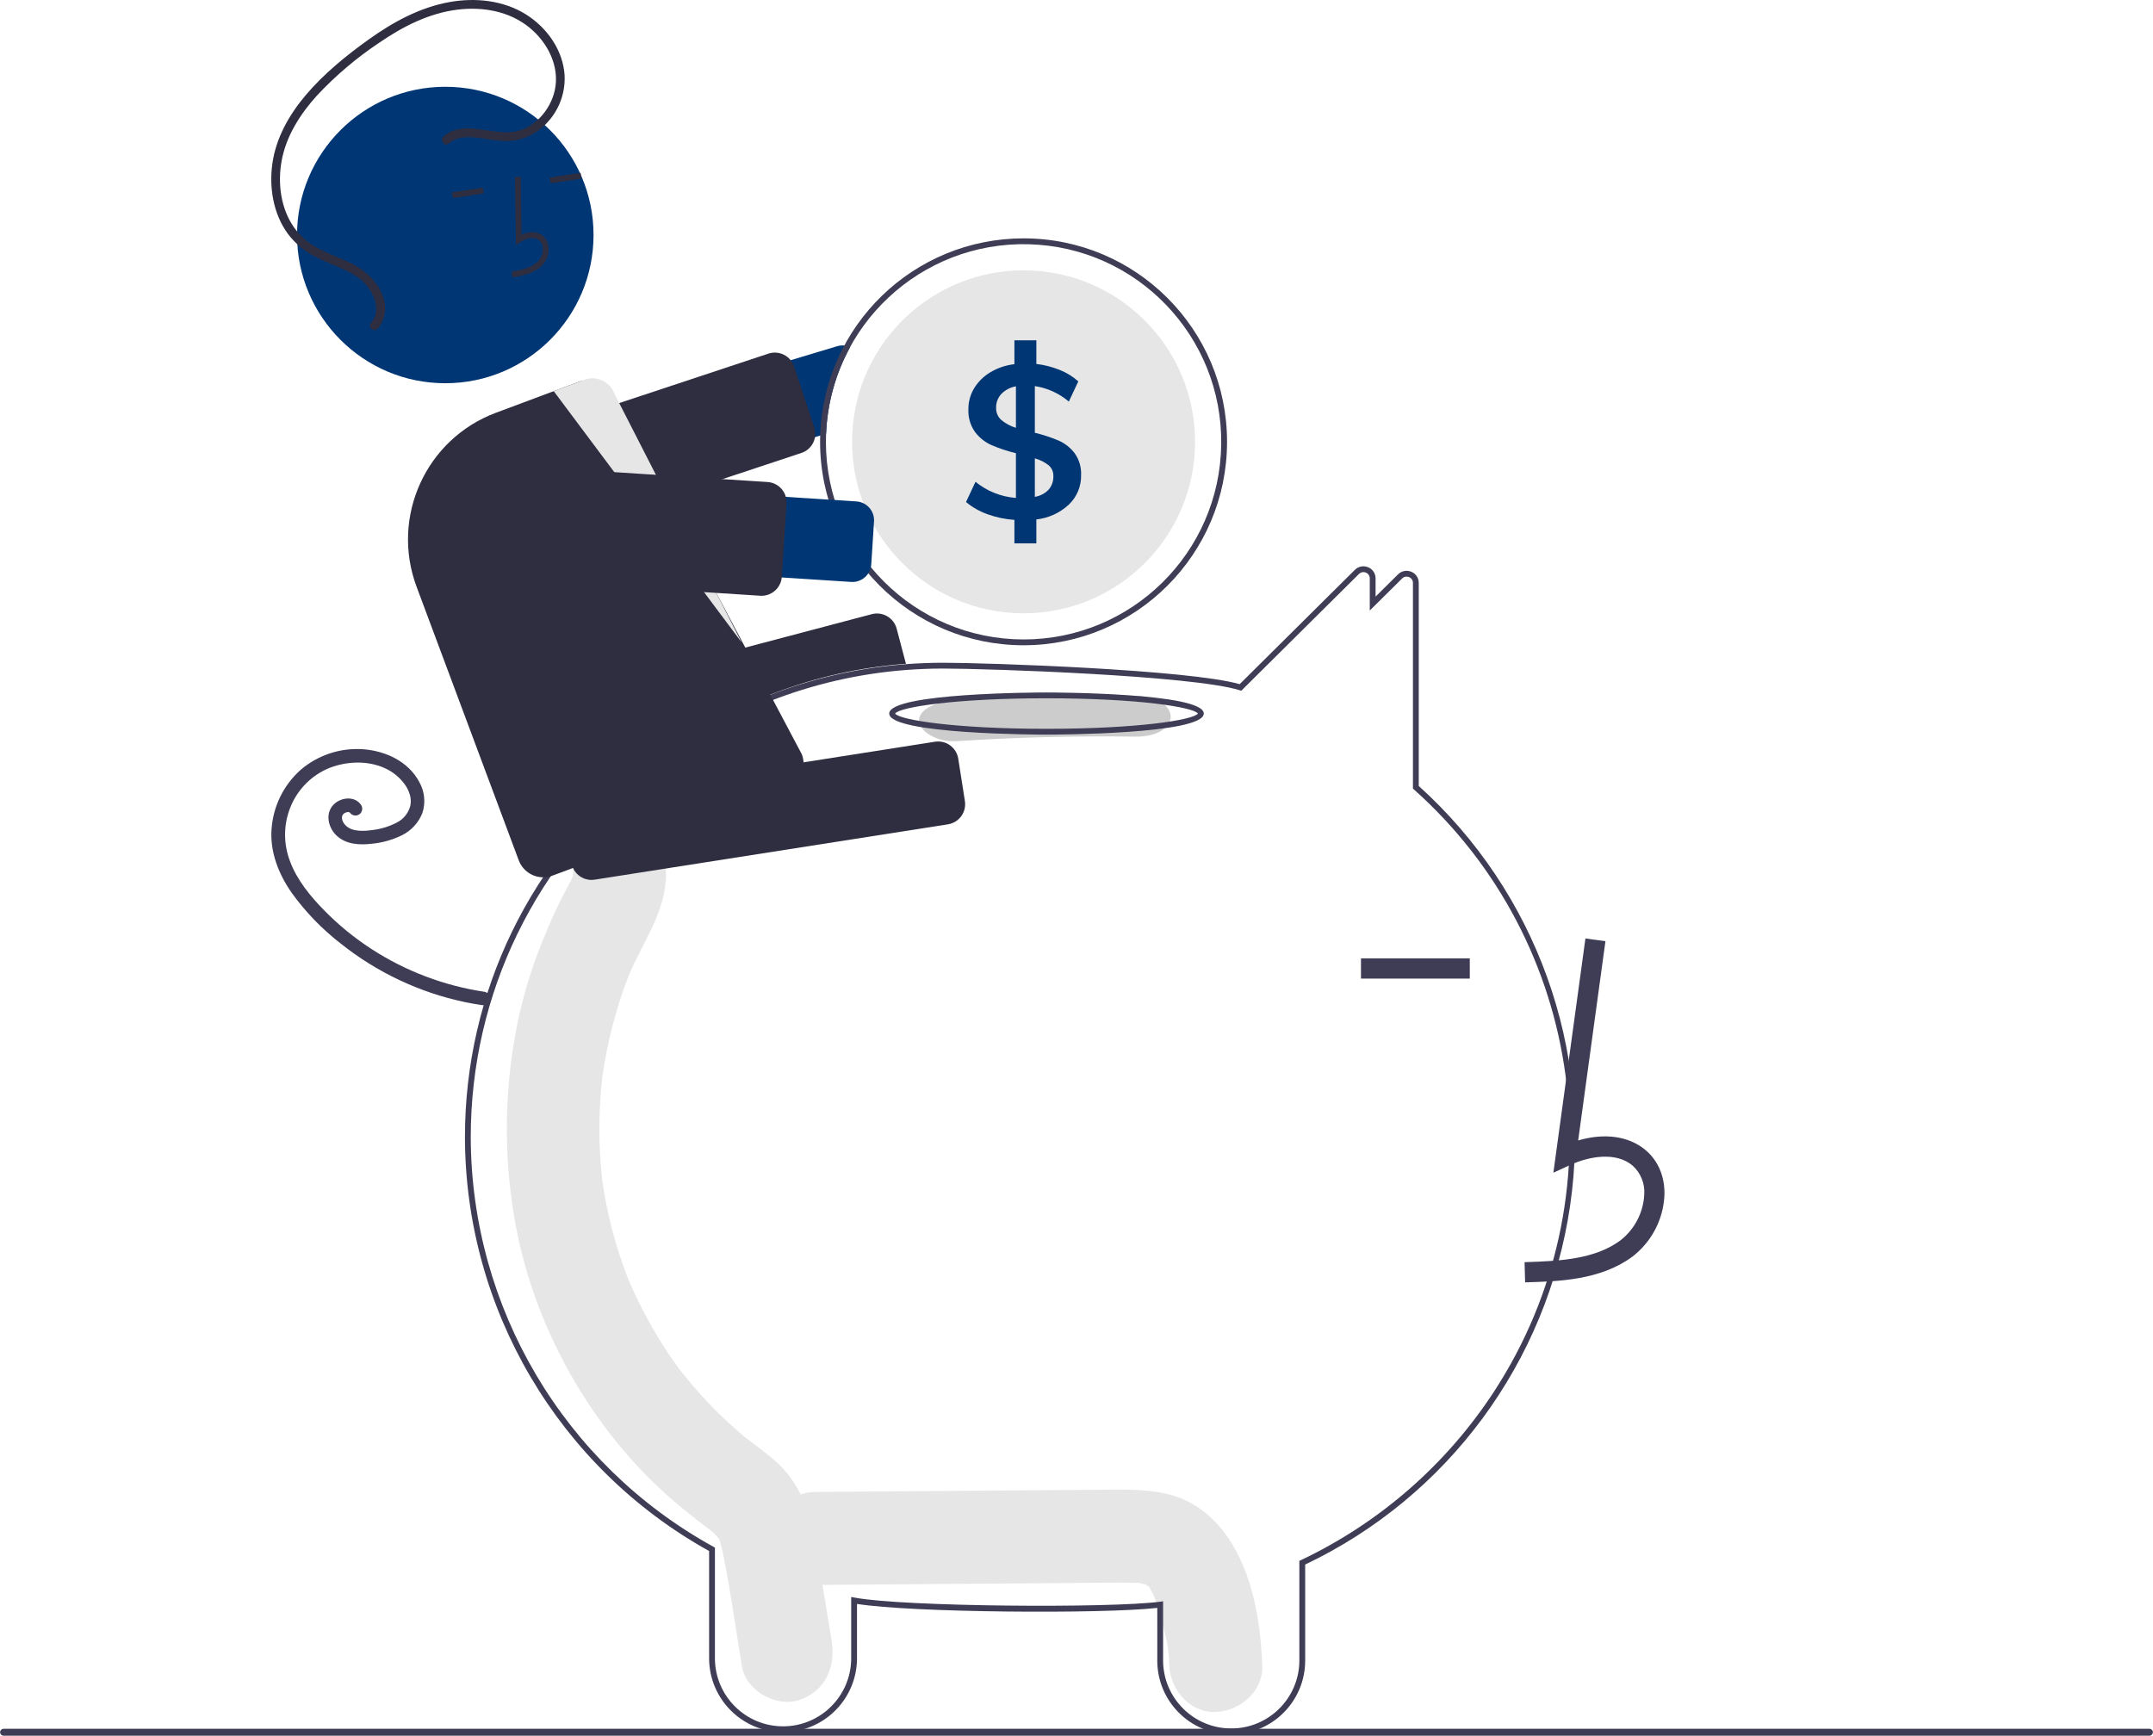
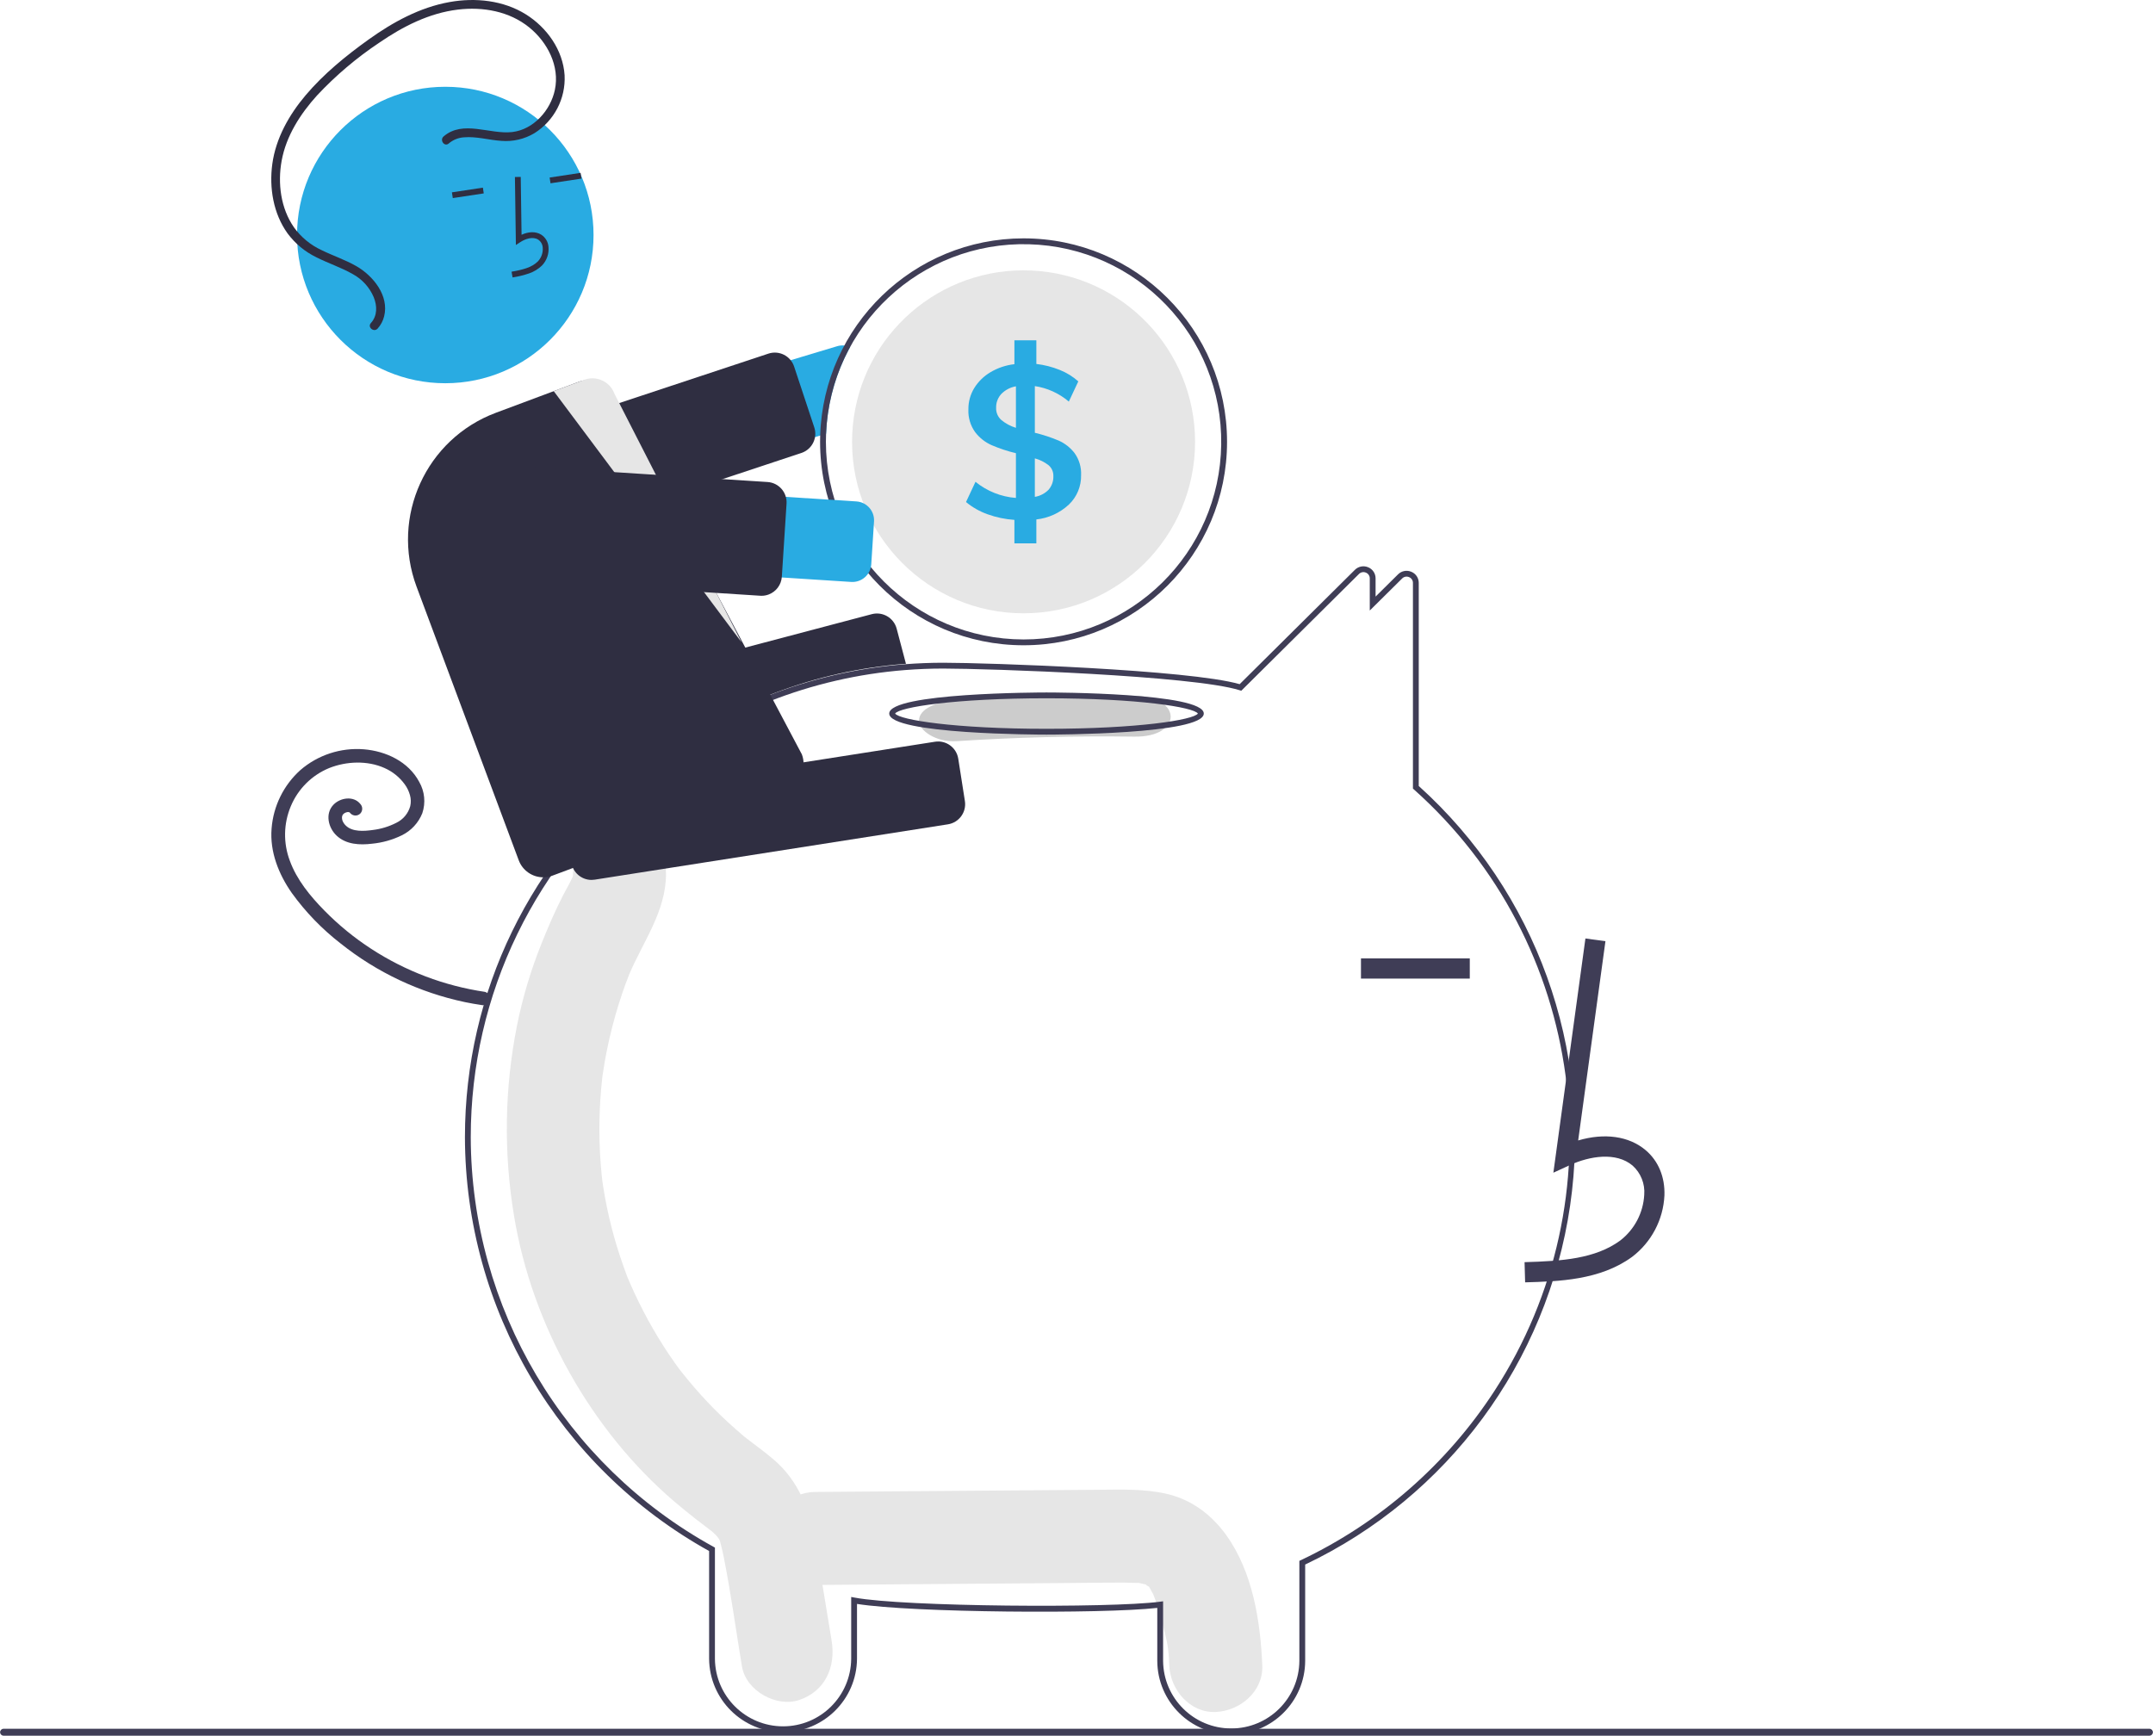
<svg xmlns="http://www.w3.org/2000/svg" data-name="Layer 1" width="740.675" height="597.175" viewBox="0 0 740.675 597.175">
  <path d="M651.612,679.719c-5.122-7.172-12.055-12.419-20.771-14.383-7.601-1.713-15.416-1.421-23.142-1.361l-97.692.753c-8.367.065-16.389,7.313-16,16,.386,8.614,7.032,16.069,16,16q42.926-.331,85.851-.662c6.747-.052,13.497-.174,20.244-.152,1.515.005,3.024.085,4.538.102.367.004.631.001.818-.007.047.014.086.027.147.044.79.217,1.6.366,2.394.572-.278.008.515.503.914.671.055.108.171.299.366.595.272.51,1.077,2.059,1.11,2.01a71.762,71.762,0,0,1,2.987,9.393c1.859,7.047,2.268,8.52,2.536,15.132.338,8.352,7.117,16.398,16,16,8.379-.375,16.363-7.042,16-16C663.3,709.333,660.651,692.377,651.612,679.719Z" transform="translate(-229.6623 -151.4124)" fill="#e6e6e6" />
  <path d="M515.749,715.825c-1.835-11.12-3.635-22.246-5.505-33.36-1.898-11.274-5.774-21.598-14.548-28.997-2.344-1.977-4.775-3.823-7.216-5.663-.858-.647-1.715-1.295-2.563-1.956-.051-.04-.083-.064-.127-.099-.093-.08-.205-.176-.355-.303-3.657-3.095-7.19-6.327-10.556-9.763q-4.483-4.577-8.575-9.545-1.022-1.241-2.019-2.504c-.114-.145-.729-.94-1.135-1.459-.377-.519-1.066-1.457-1.182-1.621q-1.164-1.646-2.286-3.322a156.126,156.126,0,0,1-13.187-24.115q-.547-1.251-1.068-2.517c-.093-.258-.214-.588-.374-1.029-.741-2.038-1.481-4.074-2.159-6.137q-2.16-6.571-3.714-13.336-.768-3.34-1.383-6.715-.317-1.735-.593-3.478c-.03-.193-.21-1.446-.316-2.154-.078-.712-.224-1.972-.243-2.166q-.176-1.756-.312-3.516-.307-3.96-.415-7.933-.185-7.061.253-14.122c.166-2.645.402-5.282.693-7.915.018-.162.031-.29.044-.406.018-.118.038-.251.062-.417.215-1.455.442-2.908.695-4.356a159.294,159.294,0,0,1,3.739-16.313q1.088-3.809,2.363-7.555.568-1.663,1.173-3.314c-.026.071,1.182-3.016,1.198-3.119,4.795-11.329,12.638-21.657,12.648-34.526.007-8.713-7.364-17.06-16-16.657a16.625,16.625,0,0,0-16,16.657c0,.196-.001.363-.001.525-.081.271-.148.498-.208.698-.935,2.032-2.081,3.963-3.107,5.944-2.811,5.423-5.209,11.025-7.488,16.708a159.825,159.825,0,0,0-8.529,28.628,182.098,182.098,0,0,0-.968,65.04c6.204,37.813,26.662,74.009,55.103,98.339,2.468,2.111,4.997,4.152,7.549,6.151,1.056.827,2.121,1.639,3.191,2.446.506.381,2.602,2.034,1.68,1.233,1.982,1.692,2.817,2.543,3.326,3.789.074.288.174.678.311,1.211.359,1.405.7,2.808.983,4.233,2.476,12.451,4.196,25.112,6.264,37.644,1.421,8.611,12.022,14.215,19.682,11.634C513.49,733.312,517.272,725.051,515.749,715.825Z" transform="translate(-229.6623 -151.4124)" fill="#e6e6e6" />
  <path d="M653.23,748.12a25.374,25.374,0,0,1-25.44-25.25V704.619c-19.109,2.139-84.543,1.644-103.3-1.37v18.892a25.441,25.441,0,0,1-50.88,0v-37.092a163.307,163.307,0,0,1-84-142.388c0-49.83,22.583-96.314,61.959-127.534a164.075,164.075,0,0,1,89.323-35.173c4.427-.347,8.881-.523,13.239-.523,15.352,0,84.619,2.372,101.998,7.372L695.756,347.48a4.16,4.16,0,0,1,4.55-.907,4.1,4.1,0,0,1,2.584,3.847v6.252l7.716-7.642a4.151,4.151,0,0,1,4.546-.908,4.102,4.102,0,0,1,2.587,3.848v69.865a162.759,162.759,0,0,1-39.07,267.866v33.169A25.374,25.374,0,0,1,653.23,748.12ZM629.79,702.351v20.52a23.441,23.441,0,0,0,46.88,0V688.438l.571-.271a162.456,162.456,0,0,0,66.531-58.182,160.325,160.325,0,0,0-27.699-206.96l-.332-.298V351.97a2.103,2.103,0,0,0-1.342-1.996,2.149,2.149,0,0,0-2.381.473l-11.127,11.021V350.42a2.103,2.103,0,0,0-1.342-1.996,2.154,2.154,0,0,0-2.385.477l-40.476,40.164-.575-.18c-16.156-5.057-86.513-7.454-101.982-7.454-4.306,0-8.707.174-13.082.517a162.075,162.075,0,0,0-88.237,34.746c-38.895,30.838-61.202,76.751-61.202,125.967A161.315,161.315,0,0,0,475.094,683.585l.516.286v38.27a23.441,23.441,0,0,0,46.88,0V700.854l1.185.223c16.856,3.171,87.832,3.671,104.985,1.421Z" transform="translate(-229.6623 -151.4124)" fill="#3f3d56" />
-   <path d="M517.66,270.53,406.92,303.81a13.882,13.882,0,0,0,7.99,26.59l96.91-29.13,2.03-.61a67.517,67.517,0,0,1,8.29-29.86,6.165,6.165,0,0,0-2-.52A6.367,6.367,0,0,0,517.66,270.53Z" transform="translate(-229.6623 -151.4124)" fill="#003673" />
+   <path d="M517.66,270.53,406.92,303.81a13.882,13.882,0,0,0,7.99,26.59l96.91-29.13,2.03-.61a67.517,67.517,0,0,1,8.29-29.86,6.165,6.165,0,0,0-2-.52A6.367,6.367,0,0,0,517.66,270.53Z" transform="translate(-229.6623 -151.4124)" fill="#29abe2 " />
  <path d="M412.995,337.495a7.013,7.013,0,0,1-6.638-4.801l-6.925-20.896a6.999,6.999,0,0,1,4.443-8.847l90.131-29.87a7,7,0,0,1,8.847,4.442l6.925,20.896a6.976,6.976,0,0,1-4.193,8.759q-.125.047-.252.088l-90.129,29.869A7.003,7.003,0,0,1,412.995,337.495Z" transform="translate(-229.6623 -151.4124)" fill="#2f2e41" />
  <path d="M581.79,233.42a70.031,70.031,0,0,0-69.97,67.85c-.02.71-.03,1.43-.03,2.15a70,70,0,1,0,70-70Zm0,138a68.071,68.071,0,0,1-68-68q0-1.395.06-2.76A67.998,67.998,0,1,1,581.79,371.42Z" transform="translate(-229.6623 -151.4124)" fill="#3f3d56" />
  <path d="M640.79,303.42a59,59,0,0,1-118,0c0-1.87.09-3.71.26-5.53A59,59,0,0,1,640.79,303.42Z" transform="translate(-229.6623 -151.4124)" fill="#e6e6e6" />
-   <path d="M599.36,307.34a14.048,14.048,0,0,0-5.47-4.33,53.139,53.139,0,0,0-8.22-2.7V284.25a23.396,23.396,0,0,1,11.69,5.33l3.26-6.95a21.561,21.561,0,0,0-6.36-3.93,31.259,31.259,0,0,0-8.07-2.07v-8.14h-7.55v8.22a20.672,20.672,0,0,0-8.25,2.77,16.399,16.399,0,0,0-5.59,5.48,13.771,13.771,0,0,0-1.99,7.29,12.463,12.463,0,0,0,2.29,7.8,14.51,14.51,0,0,0,5.7,4.52,52.692,52.692,0,0,0,8.36,2.77v15.39A24.988,24.988,0,0,1,565.25,317.18l-3.26,6.96a24.58,24.58,0,0,0,7.44,4.22,34.161,34.161,0,0,0,9.21,1.92v8.07h7.55v-8.22a19.538,19.538,0,0,0,11.21-5.14,13.59,13.59,0,0,0,4.18-10.1A12.055,12.055,0,0,0,599.36,307.34Zm-20.2-8.73a14.499,14.499,0,0,1-5.03-2.7,5.32,5.32,0,0,1-1.78-4.18,6.726,6.726,0,0,1,1.82-4.81,9.202,9.202,0,0,1,4.99-2.59Zm11.25,21.28a8.557,8.557,0,0,1-4.74,2.47V309.12a13.24,13.24,0,0,1,4.74,2.37,4.658,4.658,0,0,1,1.63,3.7A6.804,6.804,0,0,1,590.41,319.89Z" transform="translate(-229.6623 -151.4124)" fill="#003673" />
+   <path d="M599.36,307.34a14.048,14.048,0,0,0-5.47-4.33,53.139,53.139,0,0,0-8.22-2.7V284.25a23.396,23.396,0,0,1,11.69,5.33l3.26-6.95a21.561,21.561,0,0,0-6.36-3.93,31.259,31.259,0,0,0-8.07-2.07v-8.14h-7.55v8.22a20.672,20.672,0,0,0-8.25,2.77,16.399,16.399,0,0,0-5.59,5.48,13.771,13.771,0,0,0-1.99,7.29,12.463,12.463,0,0,0,2.29,7.8,14.51,14.51,0,0,0,5.7,4.52,52.692,52.692,0,0,0,8.36,2.77v15.39A24.988,24.988,0,0,1,565.25,317.18l-3.26,6.96a24.58,24.58,0,0,0,7.44,4.22,34.161,34.161,0,0,0,9.21,1.92v8.07h7.55v-8.22a19.538,19.538,0,0,0,11.21-5.14,13.59,13.59,0,0,0,4.18-10.1A12.055,12.055,0,0,0,599.36,307.34Zm-20.2-8.73a14.499,14.499,0,0,1-5.03-2.7,5.32,5.32,0,0,1-1.78-4.18,6.726,6.726,0,0,1,1.82-4.81,9.202,9.202,0,0,1,4.99-2.59Zm11.25,21.28a8.557,8.557,0,0,1-4.74,2.47V309.12a13.24,13.24,0,0,1,4.74,2.37,4.658,4.658,0,0,1,1.63,3.7A6.804,6.804,0,0,1,590.41,319.89Z" transform="translate(-229.6623 -151.4124)" fill="#29abe2 " />
  <path d="M416.209,422.184a7.023,7.023,0,0,1-6.775-5.216l-3.77-14.27a7.004,7.004,0,0,1,4.975-8.551l118.941-31.43a7.015,7.015,0,0,1,8.551,4.985l3.194,12.09-.598.046a160.163,160.163,0,0,0-84.108,31.871l-.173.084-38.46,10.16A6.963,6.963,0,0,1,416.209,422.184Z" transform="translate(-229.6623 -151.4124)" fill="#2f2e41" />
  <path d="M396.51,492.671a98.108,98.108,0,0,1-39.122-14.792A95.527,95.527,0,0,1,341.214,464.65c-4.828-4.924-9.447-10.521-11.838-17.079a25.299,25.299,0,0,1,.331-18.769,24.334,24.334,0,0,1,13.169-13.126c5.99-2.389,13.226-2.644,19.055-.028a17.089,17.089,0,0,1,6.964,5.606,11.435,11.435,0,0,1,1.81,3.758,7.674,7.674,0,0,1,.09,3.759,9.016,9.016,0,0,1-4.774,5.723,24.068,24.068,0,0,1-8.152,2.486c-2.86.39-6.969.745-9.268-1.551a4.669,4.669,0,0,1-1.093-1.611,3.114,3.114,0,0,1-.172-1.458c-.034.217.139-.472.129-.445-.036.102-.194.35.03-.031a3.397,3.397,0,0,1,.233-.363c-.076.098-.243.262.055-.019a1.962,1.962,0,0,1,.914-.564c.138-.04.279-.072.418-.11.353-.096-.352.005.009-.006.139-.004.28-.001.419-.007.354-.016-.349-.097-.01-.011.132.033.262.065.392.106.282.089-.2-.207-.009.014.224.259-.235-.252.019-.001a4.624,4.624,0,0,1,.358.394,2.359,2.359,0,0,0,3.315,0,2.399,2.399,0,0,0,0-3.315c-2.311-2.865-6.877-2.157-9.215.264-2.982,3.088-1.801,7.983,1.1,10.678,3.284,3.051,7.934,3.263,12.158,2.751a29.817,29.817,0,0,0,10.269-2.902,14.398,14.398,0,0,0,7.024-7.588,13.174,13.174,0,0,0-1.056-10.769c-3.729-7.011-11.452-10.606-19.084-11.228a29.812,29.812,0,0,0-21.819,7.163,30.154,30.154,0,0,0-9.888,20.075c-.666,7.996,2.436,15.761,6.959,22.214a84.627,84.627,0,0,0,16.779,17.353,102.473,102.473,0,0,0,42.812,20.191q2.792.577,5.615.988a2.421,2.421,0,0,0,2.883-1.637,2.361,2.361,0,0,0-1.637-2.883Z" transform="translate(-229.6623 -151.4124)" fill="#3f3d56" />
  <path d="M619.895,390.794q-30.663-.433-61.133,1.556c-6.943.453-12.951,2.907-12.951,7.032,0,3.449,5.96,7.489,12.951,7.032q30.454-1.989,61.133-1.556C636.569,405.094,636.559,391.029,619.895,390.794Z" transform="translate(-229.6623 -151.4124)" fill="#ccc" />
  <path d="M589.682,404.162c-2.209,0-54.106-.083-54.106-7.251,0-7.168,51.896-7.25,54.106-7.25s54.106.083,54.106,7.25C643.787,404.079,591.891,404.162,589.682,404.162Zm-52.076-7.251c1.42,2.173,20.496,5.251,52.076,5.251s50.656-3.078,52.076-5.251c-1.42-2.173-20.496-5.25-52.076-5.25S539.025,394.738,537.605,396.911Z" transform="translate(-229.6623 -151.4124)" fill="#3f3d56" />
  <path d="M754.336,592.612c11.488-.319,25.786-.718,36.801-8.764a28.262,28.262,0,0,0,11.121-21.103c.225-6.355-2.071-11.901-6.465-15.614-5.753-4.861-14.154-6.002-23.207-3.341l9.38-68.548-6.886-.943L764.052,554.885l5.75-2.639c6.666-3.058,15.817-4.614,21.504.192a12.215,12.215,0,0,1,4.006,10.062,21.361,21.361,0,0,1-8.275,15.735c-8.572,6.261-19.969,7.069-32.895,7.43Z" transform="translate(-229.6623 -151.4124)" fill="#3f3d56" />
  <rect x="468.203" y="329.741" width="37.432" height="6.95" fill="#3f3d56" />
  <path d="M433.148,454.15a7.012,7.012,0,0,1-6.904-5.917L423.959,433.651a7.008,7.008,0,0,1,5.832-8L551.322,406.609a7.007,7.007,0,0,1,7.999,5.832l2.285,14.582a7.007,7.007,0,0,1-5.832,8l-121.531,19.042A7.096,7.096,0,0,1,433.148,454.15Z" transform="translate(-229.6623 -151.4124)" fill="#2f2e41" />
-   <circle cx="153.189" cy="80.855" r="51" fill="#003673" />
+   <circle cx="153.189" cy="80.855" r="51" fill="#29abe2 " />
  <path d="M411.727,245.463a12.095,12.095,0,0,0,4.367-2.676,8.133,8.133,0,0,0,2.255-6.483,5.472,5.472,0,0,0-2.512-4.164c-1.846-1.135-4.285-1.092-6.747.049l-.284-19.908-2.0.028.334,23.404,1.522-.998c1.765-1.156,4.302-1.994,6.127-.872a3.514,3.514,0,0,1,1.573,2.69,6.146,6.146,0,0,1-1.676,4.834c-2.168,2.151-5.377,2.872-9.039,3.531l.354,1.968A32.963,32.963,0,0,0,411.727,245.463Z" transform="translate(-229.6623 -151.4124)" fill="#2f2e41" />
  <rect x="418.838" y="211.679" width="10.772" height="2" transform="translate(-256.7253 -85.49311) rotate(-8.61162)" fill="#2f2e41" />
  <rect x="385.221" y="216.769" width="10.772" height="2" transform="translate(-257.8664 -90.46937) rotate(-8.61162)" fill="#2f2e41" />
  <path d="M416.555,453.258a9.03,9.03,0,0,1-8.434-5.855L372.957,353.235a46.532,46.532,0,0,1,27.284-59.802L428.833,282.756a8.958,8.958,0,0,1,6.878.239,8.832,8.832,0,0,1,4.675,4.986L505.523,410.964a9.002,9.002,0,0,1-5.257,11.638L419.7,452.687A8.976,8.976,0,0,1,416.555,453.258Z" transform="translate(-229.6623 -151.4124)" fill="#2f2e41" />
  <path d="M420.158,285.995l64.629,86.426L441.056,286.902a8.079,8.079,0,0,0-10.349-4.846Z" transform="translate(-229.6623 -151.4124)" fill="#e6e6e6" />
-   <path d="M522.49,351.63l-115.395-7.433a13.879,13.879,0,1,1,1.784-27.701l115.395,7.433a6.499,6.499,0,0,1,6.069,6.904l-.949,14.729a6.501,6.501,0,0,1-6.905,6.069Z" transform="translate(-229.6623 -151.4124)" fill="#003673" />
+   <path d="M522.49,351.63l-115.395-7.433a13.879,13.879,0,1,1,1.784-27.701l115.395,7.433a6.499,6.499,0,0,1,6.069,6.904l-.949,14.729a6.501,6.501,0,0,1-6.905,6.069Z" transform="translate(-229.6623 -151.4124)" fill="#29abe2 " />
  <path d="M491.655,356.395q-.229,0-.458-.015h-0l-94.756-6.104a6.999,6.999,0,0,1-6.536-7.435l1.62-25.158a7,7,0,0,1,7.436-6.535l94.756,6.103a7.008,7.008,0,0,1,6.535,7.435l-1.62,25.159a7.019,7.019,0,0,1-4.546,6.111A6.926,6.926,0,0,1,491.655,356.395Z" transform="translate(-229.6623 -151.4124)" fill="#2f2e41" />
  <path d="M382.267,198.353c6.709-5.77,15.923-.608,23.617-1.512,7.361-.865,13.174-7.468,14.659-14.482,1.732-8.184-2.516-16.383-8.777-21.486-6.857-5.589-15.952-7.193-24.57-6.159-9.878,1.185-18.911,5.789-27.017,11.359a121.85,121.85,0,0,0-21.442,18.169c-5.751,6.352-10.624,13.923-12.18,22.47-1.414,7.768-.334,16.375,4.258,22.955a24.205,24.205,0,0,0,9.474,7.805c3.937,1.933,8.138,3.316,11.952,5.502,5.768,3.305,11.374,10.159,9.567,17.291a9.793,9.793,0,0,1-2.226,4.19c-1.291,1.433-3.619-.461-2.325-1.897,2.273-2.523,2.183-5.888.972-8.9a16.272,16.272,0,0,0-7.233-7.954c-3.993-2.283-8.401-3.692-12.494-5.772a27.023,27.023,0,0,1-9.911-8.214c-4.898-6.807-6.363-15.666-5.253-23.861,1.202-8.868,5.759-16.927,11.471-23.68,6.216-7.349,13.852-13.571,21.652-19.159,8.37-5.997,17.617-11.067,27.85-12.9,8.87-1.59,18.485-.611,26.241,4.223,7.24,4.512,12.792,12.274,13.344,20.947a22.235,22.235,0,0,1-10.376,19.942,19.101,19.101,0,0,1-11.41,2.643c-4.262-.273-8.527-1.578-12.816-1.215a8.941,8.941,0,0,0-5.268,2.128c-1.466,1.261-3.213-1.181-1.759-2.431Z" transform="translate(-229.6623 -151.4124)" fill="#2f2e41" />
  <path d="M969.147,748.588H230.853a1.191,1.191,0,0,1,0-2.381H969.147a1.191,1.191,0,0,1,0,2.381Z" transform="translate(-229.6623 -151.4124)" fill="#3f3d56" />
</svg>
